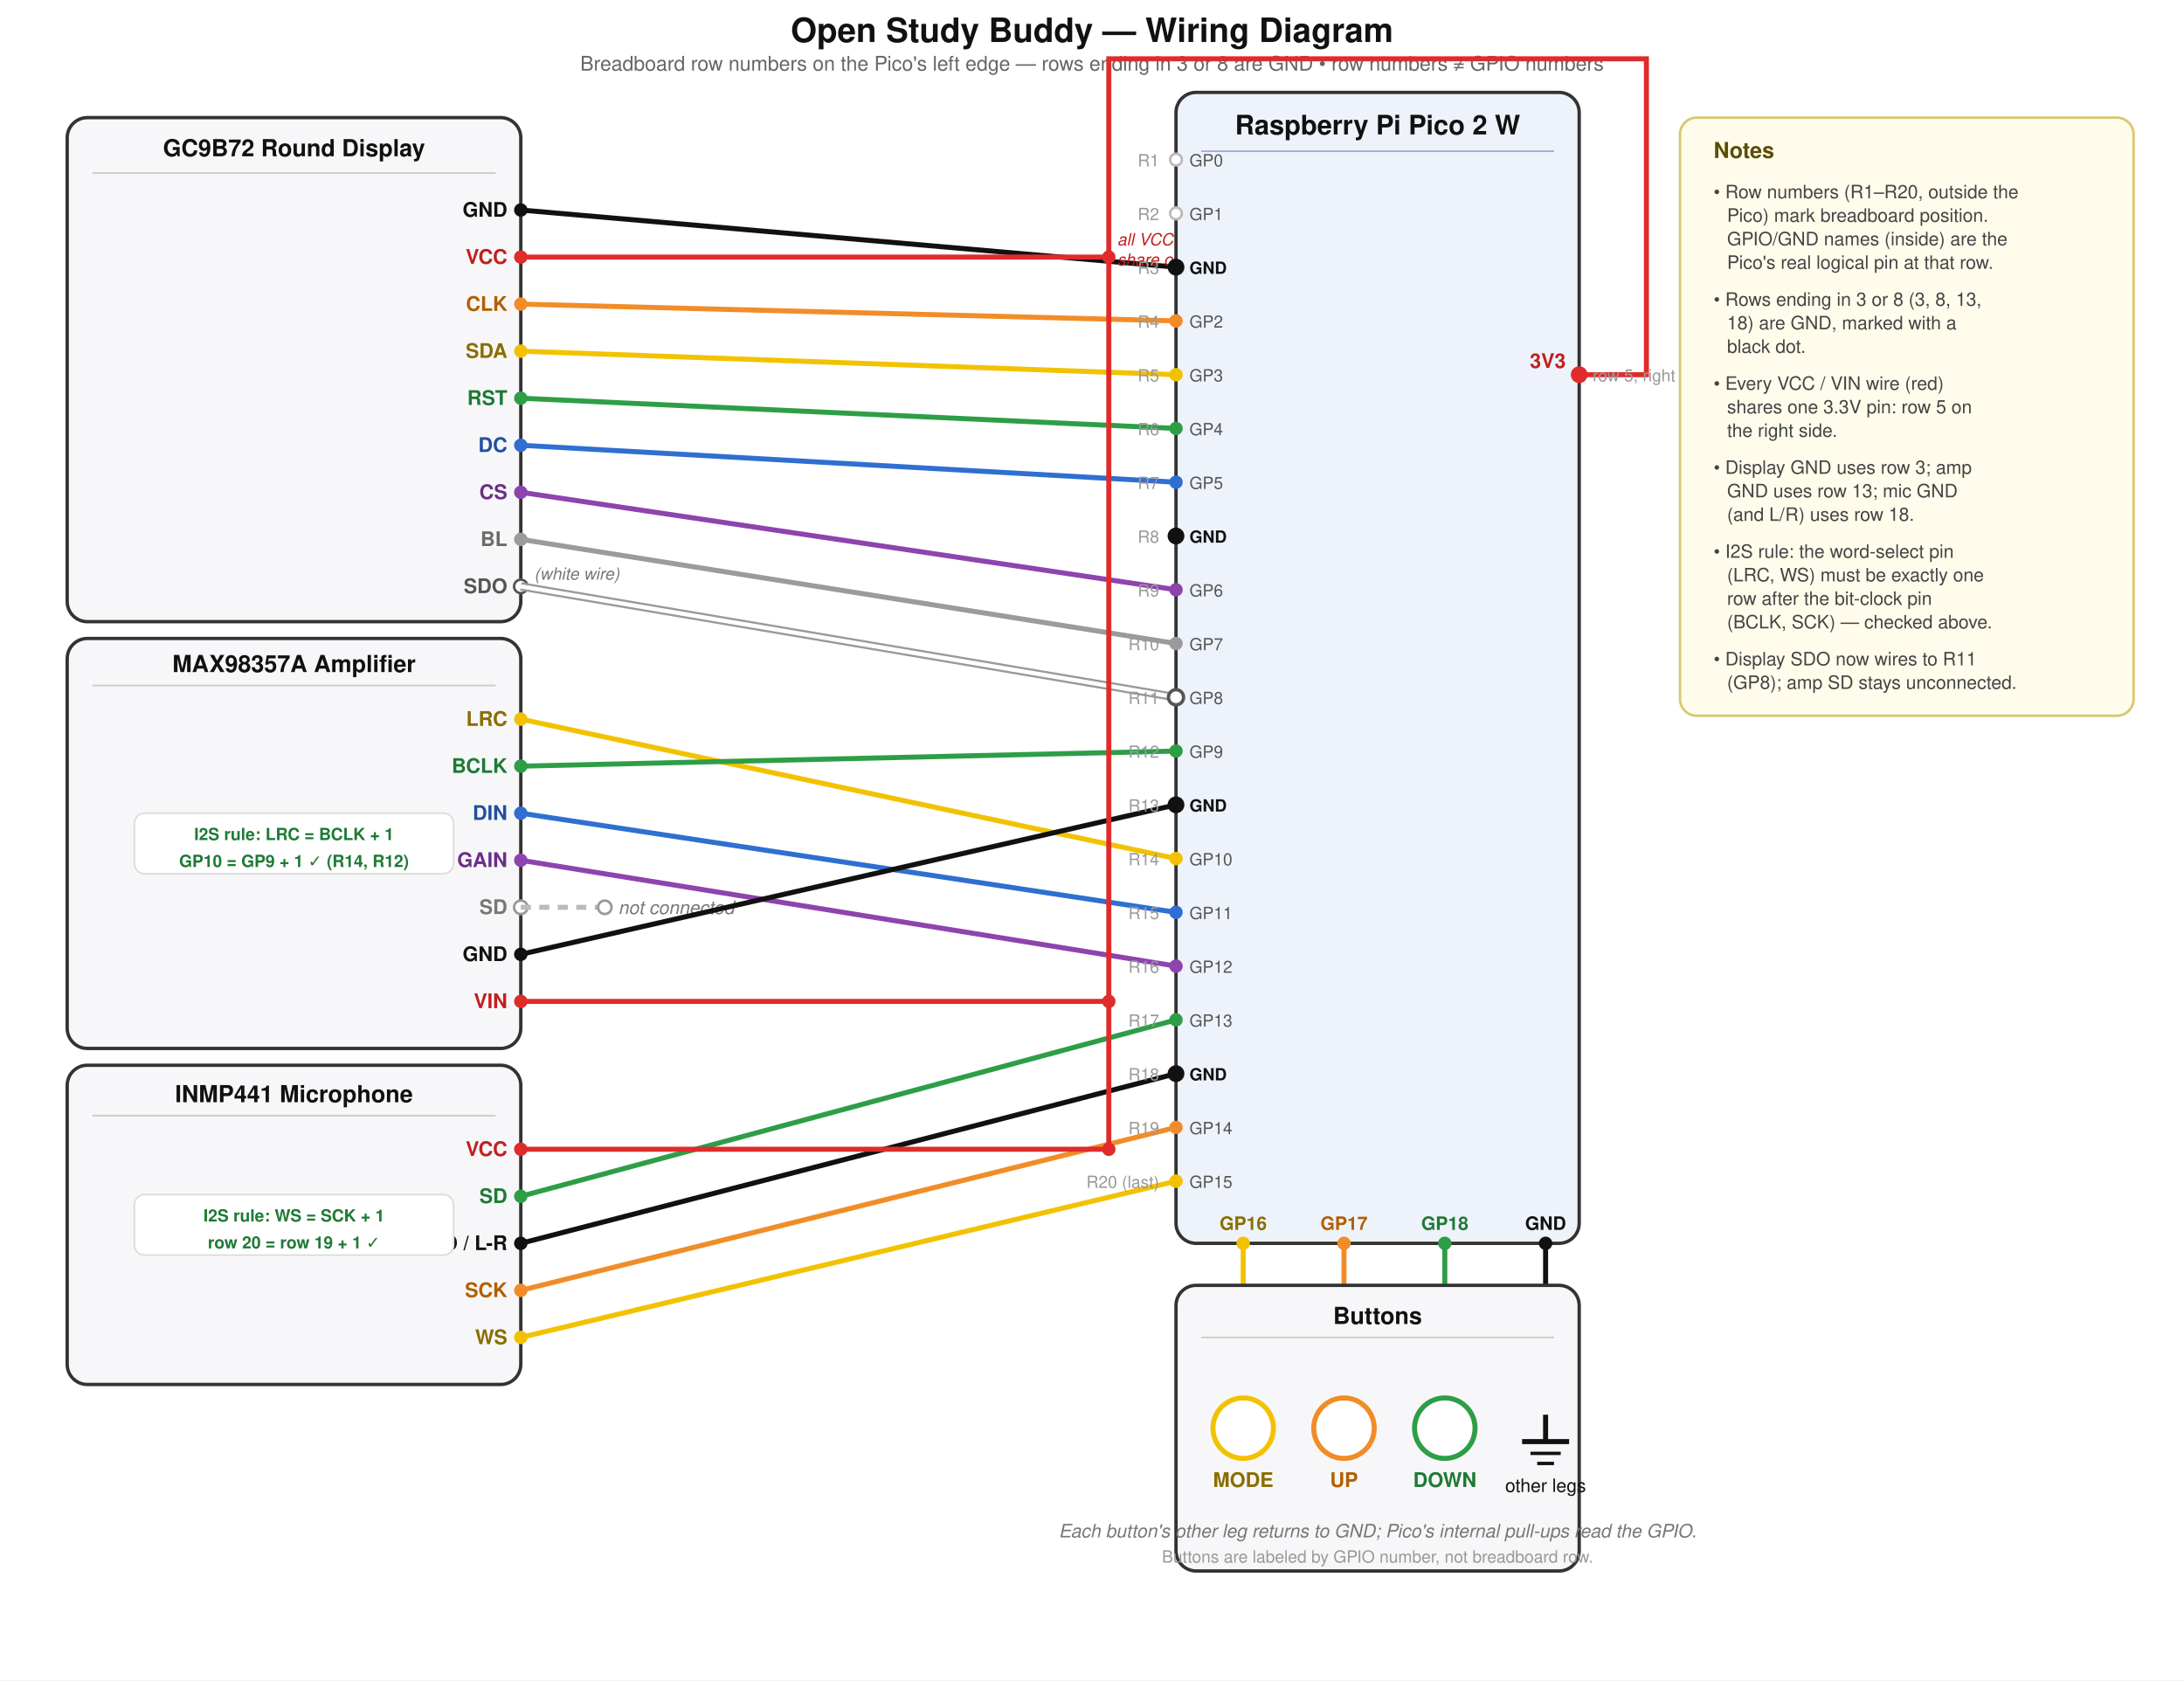
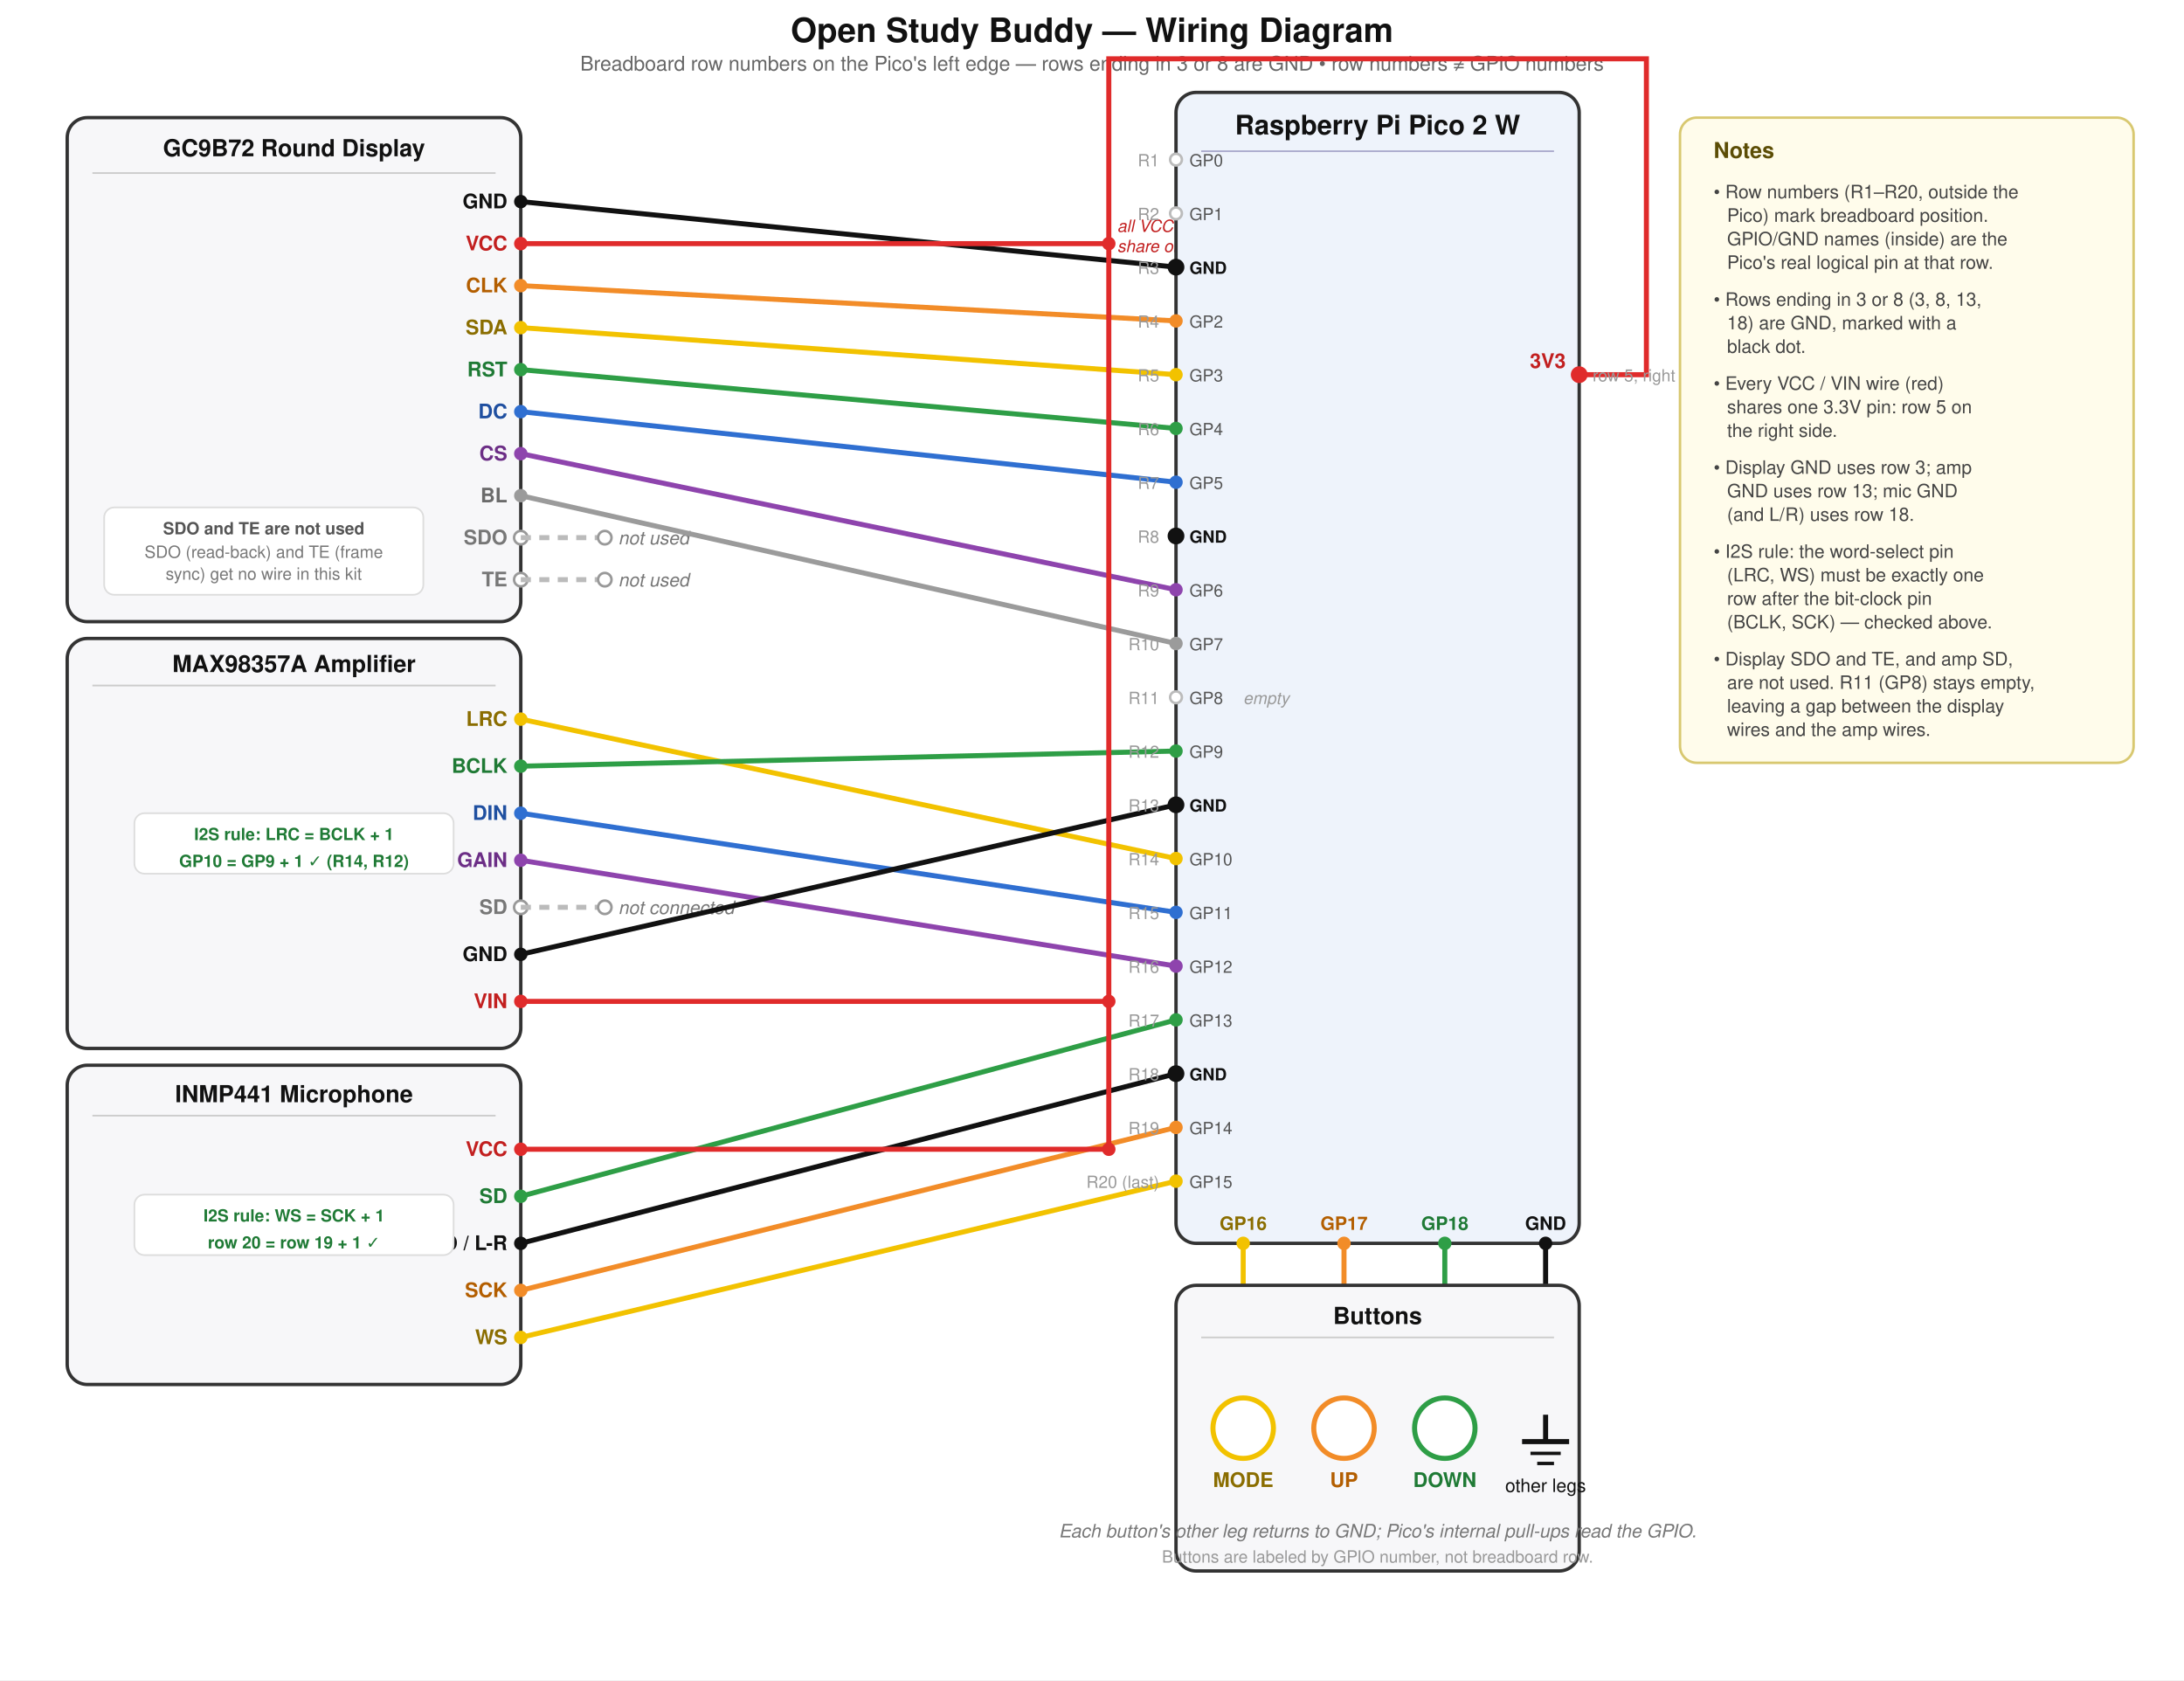
<svg xmlns="http://www.w3.org/2000/svg" viewBox="0 0 1300 1000" font-family="Helvetica, Arial, sans-serif">
  <rect x="0" y="0" width="1300" height="1000" fill="#ffffff" />
  <text x="650" y="25" text-anchor="middle" font-size="20" font-weight="700" fill="#111">Open Study Buddy — Wiring Diagram</text>
  <text x="650" y="42" text-anchor="middle" font-size="12" fill="#666">Breadboard row numbers on the Pico's left edge — rows ending in 3 or 8 are GND • row numbers ≠ GPIO numbers</text>
  <rect x="40" y="70" width="270" height="300" rx="12" fill="#f7f7f9" stroke="#333" stroke-width="2" />
  <text x="175" y="93" text-anchor="middle" font-size="14" font-weight="700" fill="#111">GC9B72 Round Display</text>
  <line x1="55" y1="103" x2="295" y2="103" stroke="#ccc" />
-   <text x="302" y="129" text-anchor="end" font-size="12" font-weight="600" fill="#111111">GND</text>
-   <circle cx="310" cy="125" r="4" fill="#111111" />
-   <text x="302" y="157" text-anchor="end" font-size="12" font-weight="600" fill="#c21f1f">VCC</text>
-   <circle cx="310" cy="153" r="4" fill="#e02b2b" />
-   <text x="302" y="185" text-anchor="end" font-size="12" font-weight="600" fill="#b35e00">CLK</text>
-   <circle cx="310" cy="181" r="4" fill="#f28c28" />
-   <text x="302" y="213" text-anchor="end" font-size="12" font-weight="600" fill="#8a6d00">SDA</text>
-   <circle cx="310" cy="209" r="4" fill="#f2c200" />
-   <text x="302" y="241" text-anchor="end" font-size="12" font-weight="600" fill="#1f7a35">RST</text>
-   <circle cx="310" cy="237" r="4" fill="#2e9e46" />
-   <text x="302" y="269" text-anchor="end" font-size="12" font-weight="600" fill="#1f4fa0">DC</text>
-   <circle cx="310" cy="265" r="4" fill="#2f6fd1" />
-   <text x="302" y="297" text-anchor="end" font-size="12" font-weight="600" fill="#6c2e86">CS</text>
-   <circle cx="310" cy="293" r="4" fill="#8e44ad" />
-   <text x="302" y="325" text-anchor="end" font-size="12" font-weight="600" fill="#6b6b6b">BL</text>
-   <circle cx="310" cy="321" r="4" fill="#9b9b9b" />
-   <text x="302" y="353" text-anchor="end" font-size="12" font-weight="600" fill="#555">SDO</text>
-   <circle cx="310" cy="349" r="4" fill="#ffffff" stroke="#555" stroke-width="1.5" />
-   <text x="318" y="345" font-size="10" font-style="italic" fill="#777">(white wire)</text>
-   <line x1="310" y1="125" x2="700" y2="159" stroke="#111111" stroke-width="3" />
-   <line x1="310" y1="181" x2="700" y2="191" stroke="#f28c28" stroke-width="3" />
-   <line x1="310" y1="209" x2="700" y2="223" stroke="#f2c200" stroke-width="3" />
-   <line x1="310" y1="237" x2="700" y2="255" stroke="#2e9e46" stroke-width="3" />
-   <line x1="310" y1="265" x2="700" y2="287" stroke="#2f6fd1" stroke-width="3" />
-   <line x1="310" y1="293" x2="700" y2="351" stroke="#8e44ad" stroke-width="3" />
-   <line x1="310" y1="321" x2="700" y2="383" stroke="#9b9b9b" stroke-width="3" />
-   <line x1="310" y1="349" x2="700" y2="415" stroke="#999999" stroke-width="5" />
-   <line x1="310" y1="349" x2="700" y2="415" stroke="#ffffff" stroke-width="2.5" />
+   <text x="302" y="124" text-anchor="end" font-size="12" font-weight="600" fill="#111111">GND</text>
+   <circle cx="310" cy="120" r="4" fill="#111111" />
+   <text x="302" y="149" text-anchor="end" font-size="12" font-weight="600" fill="#c21f1f">VCC</text>
+   <circle cx="310" cy="145" r="4" fill="#e02b2b" />
+   <text x="302" y="174" text-anchor="end" font-size="12" font-weight="600" fill="#b35e00">CLK</text>
+   <circle cx="310" cy="170" r="4" fill="#f28c28" />
+   <text x="302" y="199" text-anchor="end" font-size="12" font-weight="600" fill="#8a6d00">SDA</text>
+   <circle cx="310" cy="195" r="4" fill="#f2c200" />
+   <text x="302" y="224" text-anchor="end" font-size="12" font-weight="600" fill="#1f7a35">RST</text>
+   <circle cx="310" cy="220" r="4" fill="#2e9e46" />
+   <text x="302" y="249" text-anchor="end" font-size="12" font-weight="600" fill="#1f4fa0">DC</text>
+   <circle cx="310" cy="245" r="4" fill="#2f6fd1" />
+   <text x="302" y="274" text-anchor="end" font-size="12" font-weight="600" fill="#6c2e86">CS</text>
+   <circle cx="310" cy="270" r="4" fill="#8e44ad" />
+   <text x="302" y="299" text-anchor="end" font-size="12" font-weight="600" fill="#6b6b6b">BL</text>
+   <circle cx="310" cy="295" r="4" fill="#9b9b9b" />
+   <text x="302" y="324" text-anchor="end" font-size="12" font-weight="600" fill="#777">SDO</text>
+   <circle cx="310" cy="320" r="4" fill="#ffffff" stroke="#999" stroke-width="1.5" />
+   <line x1="310" y1="320" x2="360" y2="320" stroke="#bbbbbb" stroke-width="3" stroke-dasharray="6,5" />
+   <circle cx="360" cy="320" r="4" fill="#ffffff" stroke="#999" stroke-width="1.5" />
+   <text x="368" y="324" font-size="11" font-style="italic" fill="#777">not used</text>
+   <text x="302" y="349" text-anchor="end" font-size="12" font-weight="600" fill="#777">TE</text>
+   <circle cx="310" cy="345" r="4" fill="#ffffff" stroke="#999" stroke-width="1.5" />
+   <line x1="310" y1="345" x2="360" y2="345" stroke="#bbbbbb" stroke-width="3" stroke-dasharray="6,5" />
+   <circle cx="360" cy="345" r="4" fill="#ffffff" stroke="#999" stroke-width="1.5" />
+   <text x="368" y="349" font-size="11" font-style="italic" fill="#777">not used</text>
+   <rect x="62" y="302" width="190" height="52" rx="6" fill="#ffffff" stroke="#ddd" stroke-width="1" />
+   <text x="157" y="318" text-anchor="middle" font-size="10" font-weight="600" fill="#555">SDO and TE are not used</text>
+   <text x="157" y="332" text-anchor="middle" font-size="10" fill="#777">SDO (read-back) and TE (frame</text>
+   <text x="157" y="345" text-anchor="middle" font-size="10" fill="#777">sync) get no wire in this kit</text>
+   <line x1="310" y1="120" x2="700" y2="159" stroke="#111111" stroke-width="3" />
+   <line x1="310" y1="170" x2="700" y2="191" stroke="#f28c28" stroke-width="3" />
+   <line x1="310" y1="195" x2="700" y2="223" stroke="#f2c200" stroke-width="3" />
+   <line x1="310" y1="220" x2="700" y2="255" stroke="#2e9e46" stroke-width="3" />
+   <line x1="310" y1="245" x2="700" y2="287" stroke="#2f6fd1" stroke-width="3" />
+   <line x1="310" y1="270" x2="700" y2="351" stroke="#8e44ad" stroke-width="3" />
+   <line x1="310" y1="295" x2="700" y2="383" stroke="#9b9b9b" stroke-width="3" />
  <rect x="40" y="380" width="270" height="244" rx="12" fill="#f7f7f9" stroke="#333" stroke-width="2" />
  <text x="175" y="400" text-anchor="middle" font-size="14" font-weight="700" fill="#111">MAX98357A Amplifier</text>
  <line x1="55" y1="408" x2="295" y2="408" stroke="#ccc" />
  <text x="302" y="432" text-anchor="end" font-size="12" font-weight="600" fill="#8a6d00">LRC</text>
  <circle cx="310" cy="428" r="4" fill="#f2c200" />
  <text x="302" y="460" text-anchor="end" font-size="12" font-weight="600" fill="#1f7a35">BCLK</text>
  <circle cx="310" cy="456" r="4" fill="#2e9e46" />
  <text x="302" y="488" text-anchor="end" font-size="12" font-weight="600" fill="#1f4fa0">DIN</text>
  <circle cx="310" cy="484" r="4" fill="#2f6fd1" />
  <text x="302" y="516" text-anchor="end" font-size="12" font-weight="600" fill="#6c2e86">GAIN</text>
  <circle cx="310" cy="512" r="4" fill="#8e44ad" />
  <text x="302" y="544" text-anchor="end" font-size="12" font-weight="600" fill="#777">SD</text>
  <circle cx="310" cy="540" r="4" fill="#ffffff" stroke="#999" stroke-width="1.5" />
  <line x1="310" y1="540" x2="360" y2="540" stroke="#bbbbbb" stroke-width="3" stroke-dasharray="6,5" />
  <circle cx="360" cy="540" r="4" fill="#ffffff" stroke="#999" stroke-width="1.5" />
  <text x="368" y="544" font-size="11" font-style="italic" fill="#777">not connected</text>
  <text x="302" y="572" text-anchor="end" font-size="12" font-weight="600" fill="#111111">GND</text>
  <circle cx="310" cy="568" r="4" fill="#111111" />
  <text x="302" y="600" text-anchor="end" font-size="12" font-weight="600" fill="#c21f1f">VIN</text>
  <circle cx="310" cy="596" r="4" fill="#e02b2b" />
  <line x1="310" y1="428" x2="700" y2="511" stroke="#f2c200" stroke-width="3" />
  <line x1="310" y1="456" x2="700" y2="447" stroke="#2e9e46" stroke-width="3" />
  <line x1="310" y1="484" x2="700" y2="543" stroke="#2f6fd1" stroke-width="3" />
  <line x1="310" y1="512" x2="700" y2="575" stroke="#8e44ad" stroke-width="3" />
  <line x1="310" y1="568" x2="700" y2="479" stroke="#111111" stroke-width="3" />
  <rect x="80" y="484" width="190" height="36" rx="6" fill="#ffffff" stroke="#ddd" stroke-width="1" />
  <text x="175" y="500" text-anchor="middle" font-size="10" font-weight="600" fill="#1f7a35">I2S rule: LRC = BCLK + 1</text>
  <text x="175" y="516" text-anchor="middle" font-size="10" font-weight="600" fill="#1f7a35">GP10 = GP9 + 1 ✓ (R14, R12)</text>
  <rect x="40" y="634" width="270" height="190" rx="12" fill="#f7f7f9" stroke="#333" stroke-width="2" />
  <text x="175" y="656" text-anchor="middle" font-size="14" font-weight="700" fill="#111">INMP441 Microphone</text>
  <line x1="55" y1="664" x2="295" y2="664" stroke="#ccc" />
  <text x="302" y="688" text-anchor="end" font-size="12" font-weight="600" fill="#c21f1f">VCC</text>
  <circle cx="310" cy="684" r="4" fill="#e02b2b" />
  <text x="302" y="716" text-anchor="end" font-size="12" font-weight="600" fill="#1f7a35">SD</text>
  <circle cx="310" cy="712" r="4" fill="#2e9e46" />
  <text x="302" y="744" text-anchor="end" font-size="12" font-weight="600" fill="#111111">GND / L-R</text>
  <circle cx="310" cy="740" r="4" fill="#111111" />
  <text x="302" y="772" text-anchor="end" font-size="12" font-weight="600" fill="#b35e00">SCK</text>
  <circle cx="310" cy="768" r="4" fill="#f28c28" />
  <text x="302" y="800" text-anchor="end" font-size="12" font-weight="600" fill="#8a6d00">WS</text>
  <circle cx="310" cy="796" r="4" fill="#f2c200" />
  <line x1="310" y1="712" x2="700" y2="607" stroke="#2e9e46" stroke-width="3" />
  <line x1="310" y1="740" x2="700" y2="639" stroke="#111111" stroke-width="3" />
  <line x1="310" y1="768" x2="700" y2="671" stroke="#f28c28" stroke-width="3" />
  <line x1="310" y1="796" x2="700" y2="703" stroke="#f2c200" stroke-width="3" />
  <rect x="80" y="711" width="190" height="36" rx="6" fill="#ffffff" stroke="#ddd" stroke-width="1" />
  <text x="175" y="727" text-anchor="middle" font-size="10" font-weight="600" fill="#1f7a35">I2S rule: WS = SCK + 1</text>
  <text x="175" y="743" text-anchor="middle" font-size="10" font-weight="600" fill="#1f7a35">row 20 = row 19 + 1 ✓</text>
-   <line x1="310" y1="153" x2="660" y2="153" stroke="#e02b2b" stroke-width="3" />
+   <line x1="310" y1="145" x2="660" y2="145" stroke="#e02b2b" stroke-width="3" />
  <line x1="310" y1="596" x2="660" y2="596" stroke="#e02b2b" stroke-width="3" />
  <line x1="310" y1="684" x2="660" y2="684" stroke="#e02b2b" stroke-width="3" />
-   <line x1="660" y1="153" x2="660" y2="684" stroke="#e02b2b" stroke-width="3" />
-   <circle cx="660" cy="153" r="4" fill="#e02b2b" />
+   <line x1="660" y1="145" x2="660" y2="684" stroke="#e02b2b" stroke-width="3" />
+   <circle cx="660" cy="145" r="4" fill="#e02b2b" />
  <circle cx="660" cy="596" r="4" fill="#e02b2b" />
  <circle cx="660" cy="684" r="4" fill="#e02b2b" />
-   <polyline points="660,153 660,35 980,35 980,223 940,223" fill="none" stroke="#e02b2b" stroke-width="3" />
-   <text x="665" y="146" font-size="10" font-style="italic" fill="#c21f1f">all VCC / VIN wires</text>
-   <text x="665" y="158" font-size="10" font-style="italic" fill="#c21f1f">share one 3.3V pin</text>
+   <polyline points="660,145 660,35 980,35 980,223 940,223" fill="none" stroke="#e02b2b" stroke-width="3" />
+   <text x="665" y="138" font-size="10" font-style="italic" fill="#c21f1f">all VCC / VIN wires</text>
+   <text x="665" y="150" font-size="10" font-style="italic" fill="#c21f1f">share one 3.3V pin</text>
  <rect x="700" y="55" width="240" height="685" rx="12" fill="#eef3fb" stroke="#333" stroke-width="2" />
  <text x="820" y="80" text-anchor="middle" font-size="16" font-weight="700" fill="#111">Raspberry Pi Pico 2 W</text>
  <line x1="715" y1="90" x2="925" y2="90" stroke="#aac" />
  <circle cx="700" cy="95" r="3.5" fill="#ffffff" stroke="#bbb" stroke-width="1.5" />
  <text x="690" y="99" text-anchor="end" font-size="10" fill="#999">R1</text>
  <text x="708" y="99" font-size="10" fill="#555">GP0</text>
  <circle cx="700" cy="127" r="3.5" fill="#ffffff" stroke="#bbb" stroke-width="1.5" />
  <text x="690" y="131" text-anchor="end" font-size="10" fill="#999">R2</text>
  <text x="708" y="131" font-size="10" fill="#555">GP1</text>
  <circle cx="700" cy="159" r="5" fill="#111111" />
  <text x="690" y="163" text-anchor="end" font-size="10" fill="#999">R3</text>
  <text x="708" y="163" font-size="10" font-weight="700" fill="#111">GND</text>
  <circle cx="700" cy="191" r="4" fill="#f28c28" />
  <text x="690" y="195" text-anchor="end" font-size="10" fill="#999">R4</text>
  <text x="708" y="195" font-size="10" fill="#555">GP2</text>
  <circle cx="700" cy="223" r="4" fill="#f2c200" />
  <text x="690" y="227" text-anchor="end" font-size="10" fill="#999">R5</text>
  <text x="708" y="227" font-size="10" fill="#555">GP3</text>
  <circle cx="700" cy="255" r="4" fill="#2e9e46" />
  <text x="690" y="259" text-anchor="end" font-size="10" fill="#999">R6</text>
  <text x="708" y="259" font-size="10" fill="#555">GP4</text>
  <circle cx="700" cy="287" r="4" fill="#2f6fd1" />
  <text x="690" y="291" text-anchor="end" font-size="10" fill="#999">R7</text>
  <text x="708" y="291" font-size="10" fill="#555">GP5</text>
  <circle cx="700" cy="319" r="5" fill="#111111" />
  <text x="690" y="323" text-anchor="end" font-size="10" fill="#999">R8</text>
  <text x="708" y="323" font-size="10" font-weight="700" fill="#111">GND</text>
  <circle cx="700" cy="351" r="4" fill="#8e44ad" />
  <text x="690" y="355" text-anchor="end" font-size="10" fill="#999">R9</text>
  <text x="708" y="355" font-size="10" fill="#555">GP6</text>
  <circle cx="700" cy="383" r="4" fill="#9b9b9b" />
  <text x="690" y="387" text-anchor="end" font-size="10" fill="#999">R10</text>
  <text x="708" y="387" font-size="10" fill="#555">GP7</text>
-   <circle cx="700" cy="415" r="4.5" fill="#ffffff" stroke="#555" stroke-width="2" />
+   <circle cx="700" cy="415" r="3.5" fill="#ffffff" stroke="#bbb" stroke-width="1.5" />
  <text x="690" y="419" text-anchor="end" font-size="10" fill="#999">R11</text>
  <text x="708" y="419" font-size="10" fill="#555">GP8</text>
+   <text x="740" y="419" font-size="10" font-style="italic" fill="#999">empty</text>
  <circle cx="700" cy="447" r="4" fill="#2e9e46" />
  <text x="690" y="451" text-anchor="end" font-size="10" fill="#999">R12</text>
  <text x="708" y="451" font-size="10" fill="#555">GP9</text>
  <circle cx="700" cy="479" r="5" fill="#111111" />
  <text x="690" y="483" text-anchor="end" font-size="10" fill="#999">R13</text>
  <text x="708" y="483" font-size="10" font-weight="700" fill="#111">GND</text>
  <circle cx="700" cy="511" r="4" fill="#f2c200" />
  <text x="690" y="515" text-anchor="end" font-size="10" fill="#999">R14</text>
  <text x="708" y="515" font-size="10" fill="#555">GP10</text>
  <circle cx="700" cy="543" r="4" fill="#2f6fd1" />
  <text x="690" y="547" text-anchor="end" font-size="10" fill="#999">R15</text>
  <text x="708" y="547" font-size="10" fill="#555">GP11</text>
  <circle cx="700" cy="575" r="4" fill="#8e44ad" />
  <text x="690" y="579" text-anchor="end" font-size="10" fill="#999">R16</text>
  <text x="708" y="579" font-size="10" fill="#555">GP12</text>
  <circle cx="700" cy="607" r="4" fill="#2e9e46" />
  <text x="690" y="611" text-anchor="end" font-size="10" fill="#999">R17</text>
  <text x="708" y="611" font-size="10" fill="#555">GP13</text>
  <circle cx="700" cy="639" r="5" fill="#111111" />
  <text x="690" y="643" text-anchor="end" font-size="10" fill="#999">R18</text>
  <text x="708" y="643" font-size="10" font-weight="700" fill="#111">GND</text>
  <circle cx="700" cy="671" r="4" fill="#f28c28" />
  <text x="690" y="675" text-anchor="end" font-size="10" fill="#999">R19</text>
  <text x="708" y="675" font-size="10" fill="#555">GP14</text>
  <circle cx="700" cy="703" r="4" fill="#f2c200" />
  <text x="690" y="707" text-anchor="end" font-size="10" fill="#999">R20 (last)</text>
  <text x="708" y="707" font-size="10" fill="#555">GP15</text>
  <circle cx="940" cy="223" r="5" fill="#e02b2b" />
  <text x="932" y="219" text-anchor="end" font-size="12" font-weight="700" fill="#c21f1f">3V3</text>
  <text x="948" y="227" font-size="10" fill="#999">row 5, right side</text>
  <circle cx="740" cy="740" r="4" fill="#f2c200" />
  <circle cx="800" cy="740" r="4" fill="#f28c28" />
  <circle cx="860" cy="740" r="4" fill="#2e9e46" />
  <circle cx="920" cy="740" r="4" fill="#111111" />
  <text x="740" y="732" text-anchor="middle" font-size="11" font-weight="600" fill="#8a6d00">GP16</text>
  <text x="800" y="732" text-anchor="middle" font-size="11" font-weight="600" fill="#b35e00">GP17</text>
  <text x="860" y="732" text-anchor="middle" font-size="11" font-weight="600" fill="#1f7a35">GP18</text>
  <text x="920" y="732" text-anchor="middle" font-size="11" font-weight="600" fill="#111">GND</text>
  <line x1="740" y1="740" x2="740" y2="765" stroke="#f2c200" stroke-width="3" />
  <line x1="800" y1="740" x2="800" y2="765" stroke="#f28c28" stroke-width="3" />
  <line x1="860" y1="740" x2="860" y2="765" stroke="#2e9e46" stroke-width="3" />
  <line x1="920" y1="740" x2="920" y2="765" stroke="#111111" stroke-width="3" />
  <rect x="700" y="765" width="240" height="170" rx="12" fill="#f7f7f9" stroke="#333" stroke-width="2" />
  <text x="820" y="788" text-anchor="middle" font-size="14" font-weight="700" fill="#111">Buttons</text>
  <line x1="715" y1="796" x2="925" y2="796" stroke="#ccc" />
  <circle cx="740" cy="850" r="18" fill="#fff" stroke="#f2c200" stroke-width="3" />
  <circle cx="800" cy="850" r="18" fill="#fff" stroke="#f28c28" stroke-width="3" />
  <circle cx="860" cy="850" r="18" fill="#fff" stroke="#2e9e46" stroke-width="3" />
  <text x="740" y="885" text-anchor="middle" font-size="12" font-weight="600" fill="#8a6d00">MODE</text>
  <text x="800" y="885" text-anchor="middle" font-size="12" font-weight="600" fill="#b35e00">UP</text>
  <text x="860" y="885" text-anchor="middle" font-size="12" font-weight="600" fill="#1f7a35">DOWN</text>
  <line x1="920" y1="842" x2="920" y2="858" stroke="#111111" stroke-width="3" />
  <line x1="906" y1="858" x2="934" y2="858" stroke="#111111" stroke-width="3" />
  <line x1="911" y1="865" x2="929" y2="865" stroke="#111111" stroke-width="2" />
  <line x1="915" y1="871" x2="925" y2="871" stroke="#111111" stroke-width="2" />
  <text x="920" y="888" text-anchor="middle" font-size="11" fill="#111">other legs</text>
  <text x="820" y="915" text-anchor="middle" font-size="11" font-style="italic" fill="#777">Each button's other leg returns to GND; Pico's internal pull-ups read the GPIO.</text>
  <text x="820" y="930" text-anchor="middle" font-size="10" fill="#999">Buttons are labeled by GPIO number, not breadboard row.</text>
-   <rect x="1000" y="70" width="270" height="356" rx="10" fill="#fffceb" stroke="#d8c870" stroke-width="1.5" />
+   <rect x="1000" y="70" width="270" height="384" rx="10" fill="#fffceb" stroke="#d8c870" stroke-width="1.5" />
  <text x="1020" y="94" font-size="13" font-weight="700" fill="#5c4d05">Notes</text>
  <text x="1020" y="118" font-size="11" fill="#444">• Row numbers (R1–R20, outside the</text>
  <text x="1028" y="132" font-size="11" fill="#444">Pico) mark breadboard position.</text>
  <text x="1028" y="146" font-size="11" fill="#444">GPIO/GND names (inside) are the</text>
  <text x="1028" y="160" font-size="11" fill="#444">Pico's real logical pin at that row.</text>
  <text x="1020" y="182" font-size="11" fill="#444">• Rows ending in 3 or 8 (3, 8, 13,</text>
  <text x="1028" y="196" font-size="11" fill="#444">18) are GND, marked with a</text>
  <text x="1028" y="210" font-size="11" fill="#444">black dot.</text>
  <text x="1020" y="232" font-size="11" fill="#444">• Every VCC / VIN wire (red)</text>
  <text x="1028" y="246" font-size="11" fill="#444">shares one 3.3V pin: row 5 on</text>
  <text x="1028" y="260" font-size="11" fill="#444">the right side.</text>
  <text x="1020" y="282" font-size="11" fill="#444">• Display GND uses row 3; amp</text>
  <text x="1028" y="296" font-size="11" fill="#444">GND uses row 13; mic GND</text>
  <text x="1028" y="310" font-size="11" fill="#444">(and L/R) uses row 18.</text>
  <text x="1020" y="332" font-size="11" fill="#444">• I2S rule: the word-select pin</text>
  <text x="1028" y="346" font-size="11" fill="#444">(LRC, WS) must be exactly one</text>
  <text x="1028" y="360" font-size="11" fill="#444">row after the bit-clock pin</text>
  <text x="1028" y="374" font-size="11" fill="#444">(BCLK, SCK) — checked above.</text>
-   <text x="1020" y="396" font-size="11" fill="#444">• Display SDO now wires to R11</text>
-   <text x="1028" y="410" font-size="11" fill="#444">(GP8); amp SD stays unconnected.</text>
+   <text x="1020" y="396" font-size="11" fill="#444">• Display SDO and TE, and amp SD,</text>
+   <text x="1028" y="410" font-size="11" fill="#444">are not used. R11 (GP8) stays empty,</text>
+   <text x="1028" y="424" font-size="11" fill="#444">leaving a gap between the display</text>
+   <text x="1028" y="438" font-size="11" fill="#444">wires and the amp wires.</text>
</svg>
